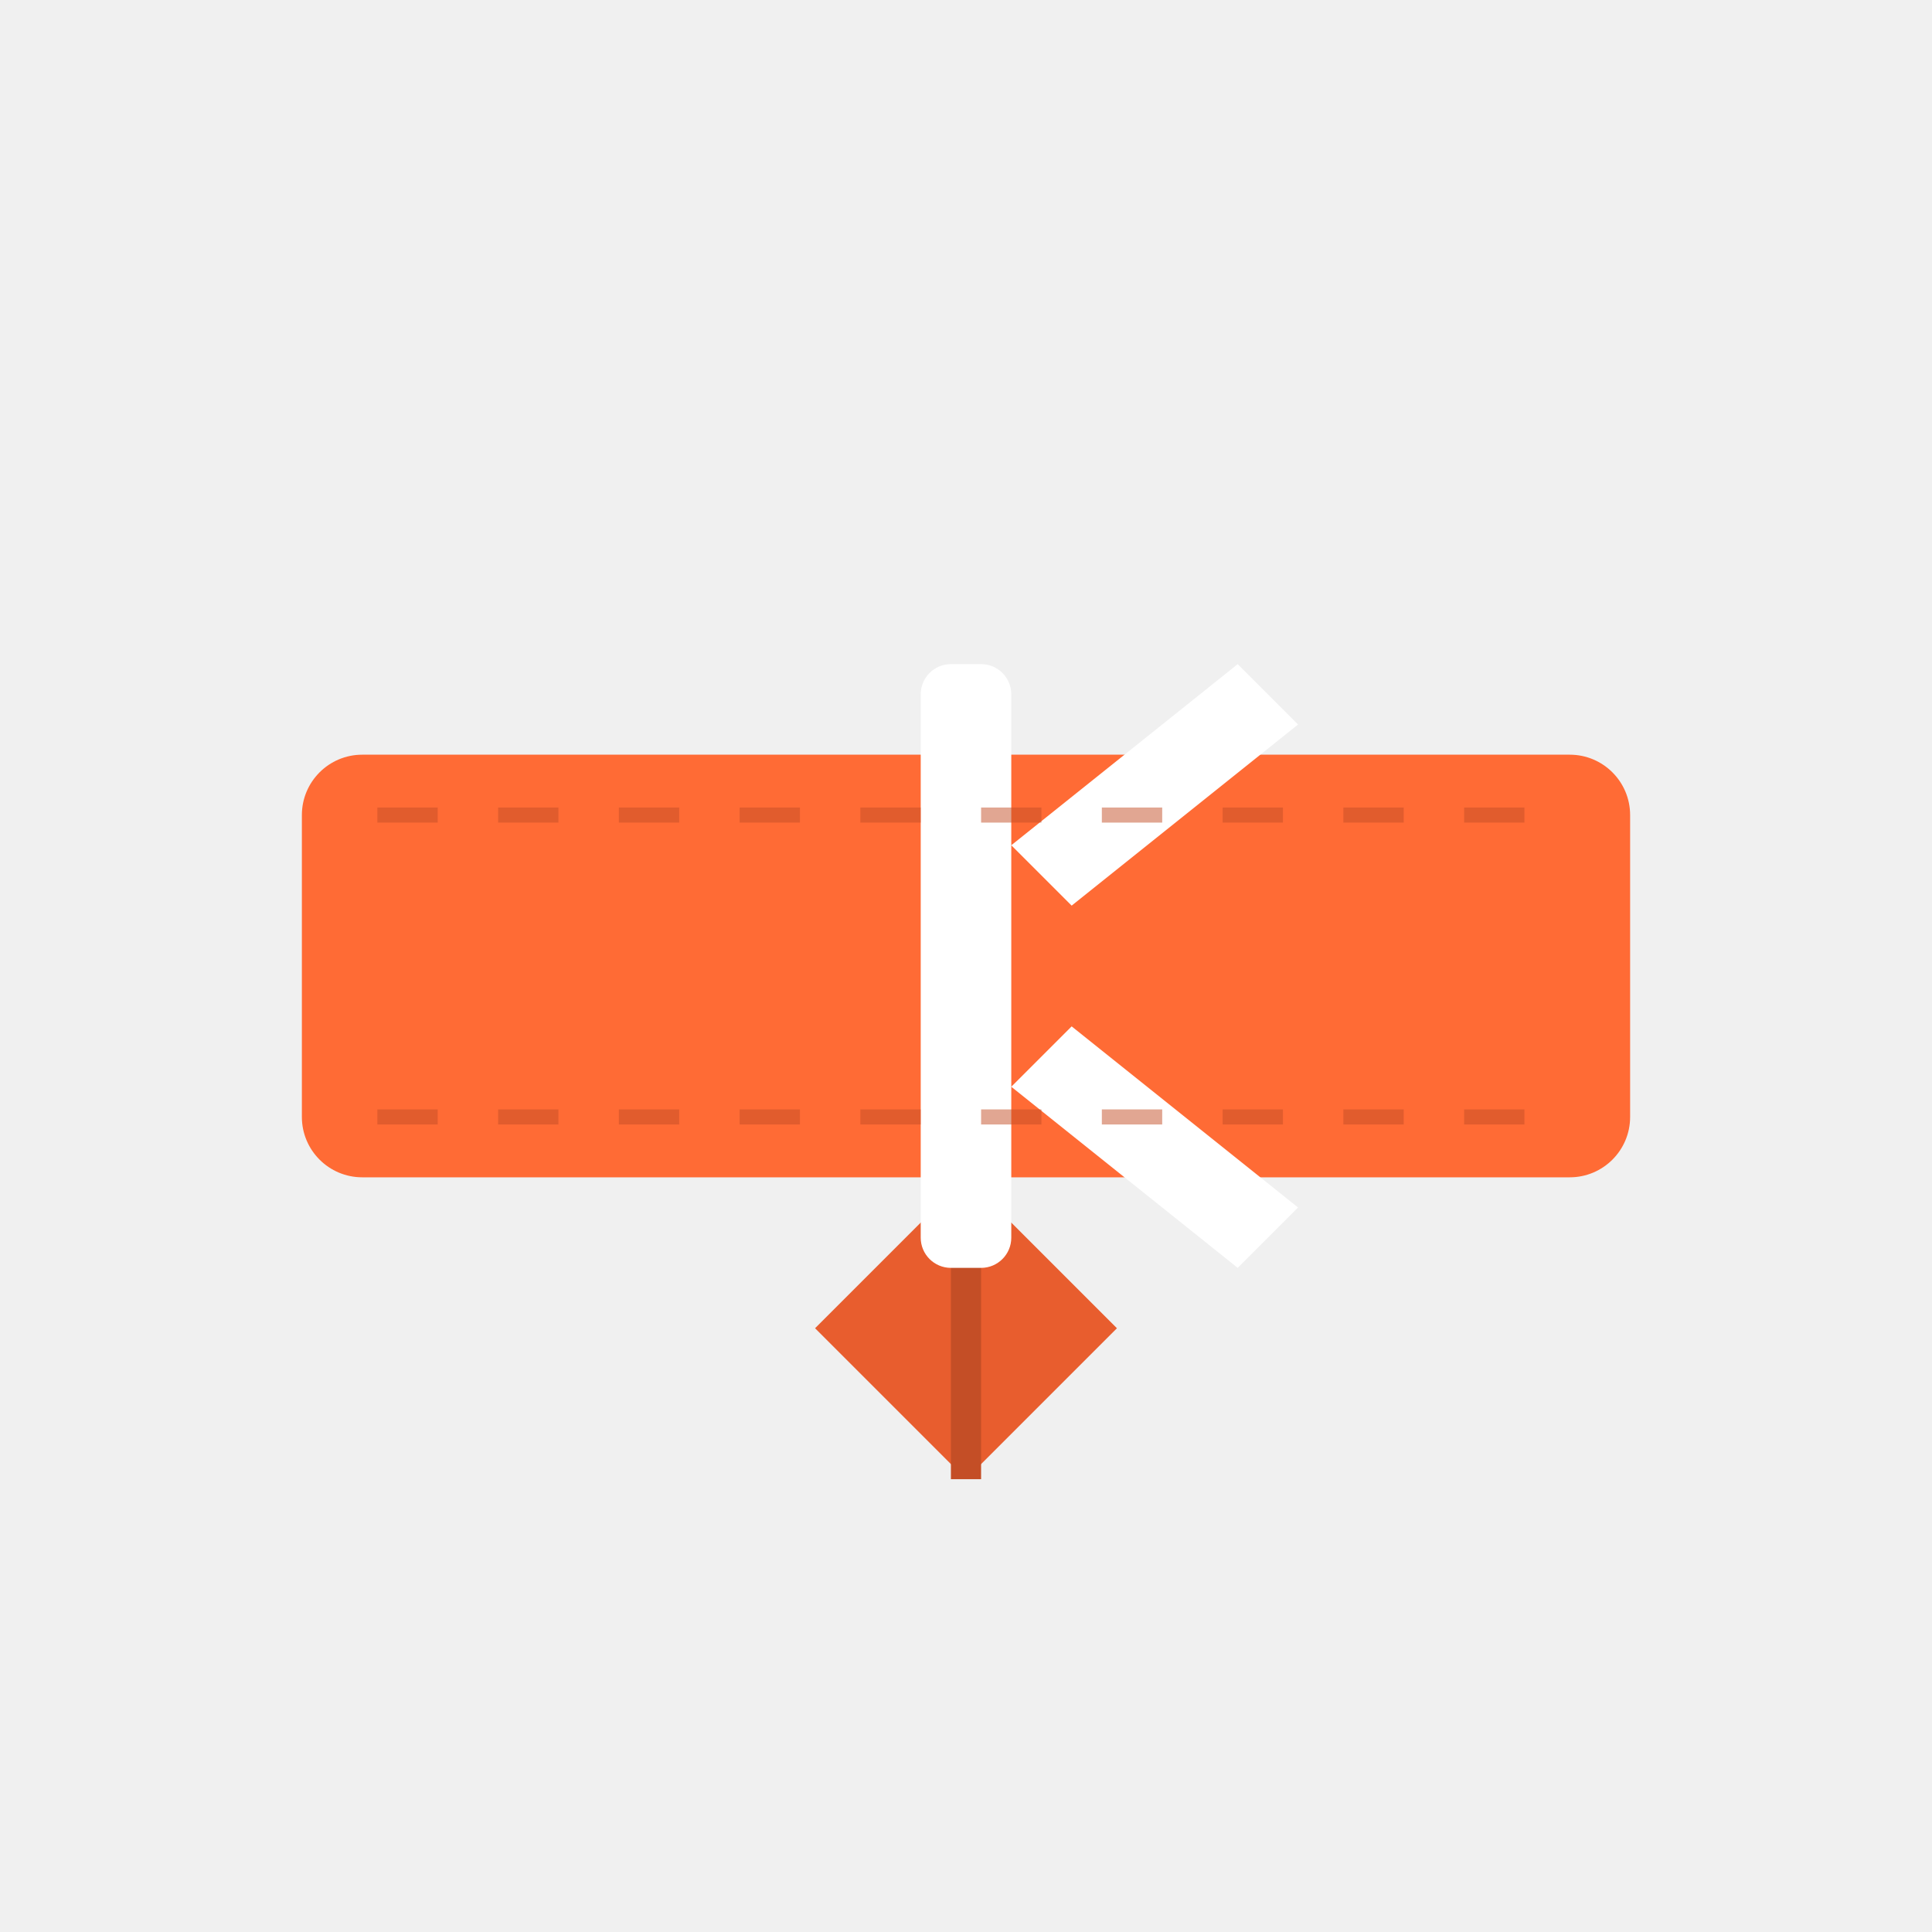
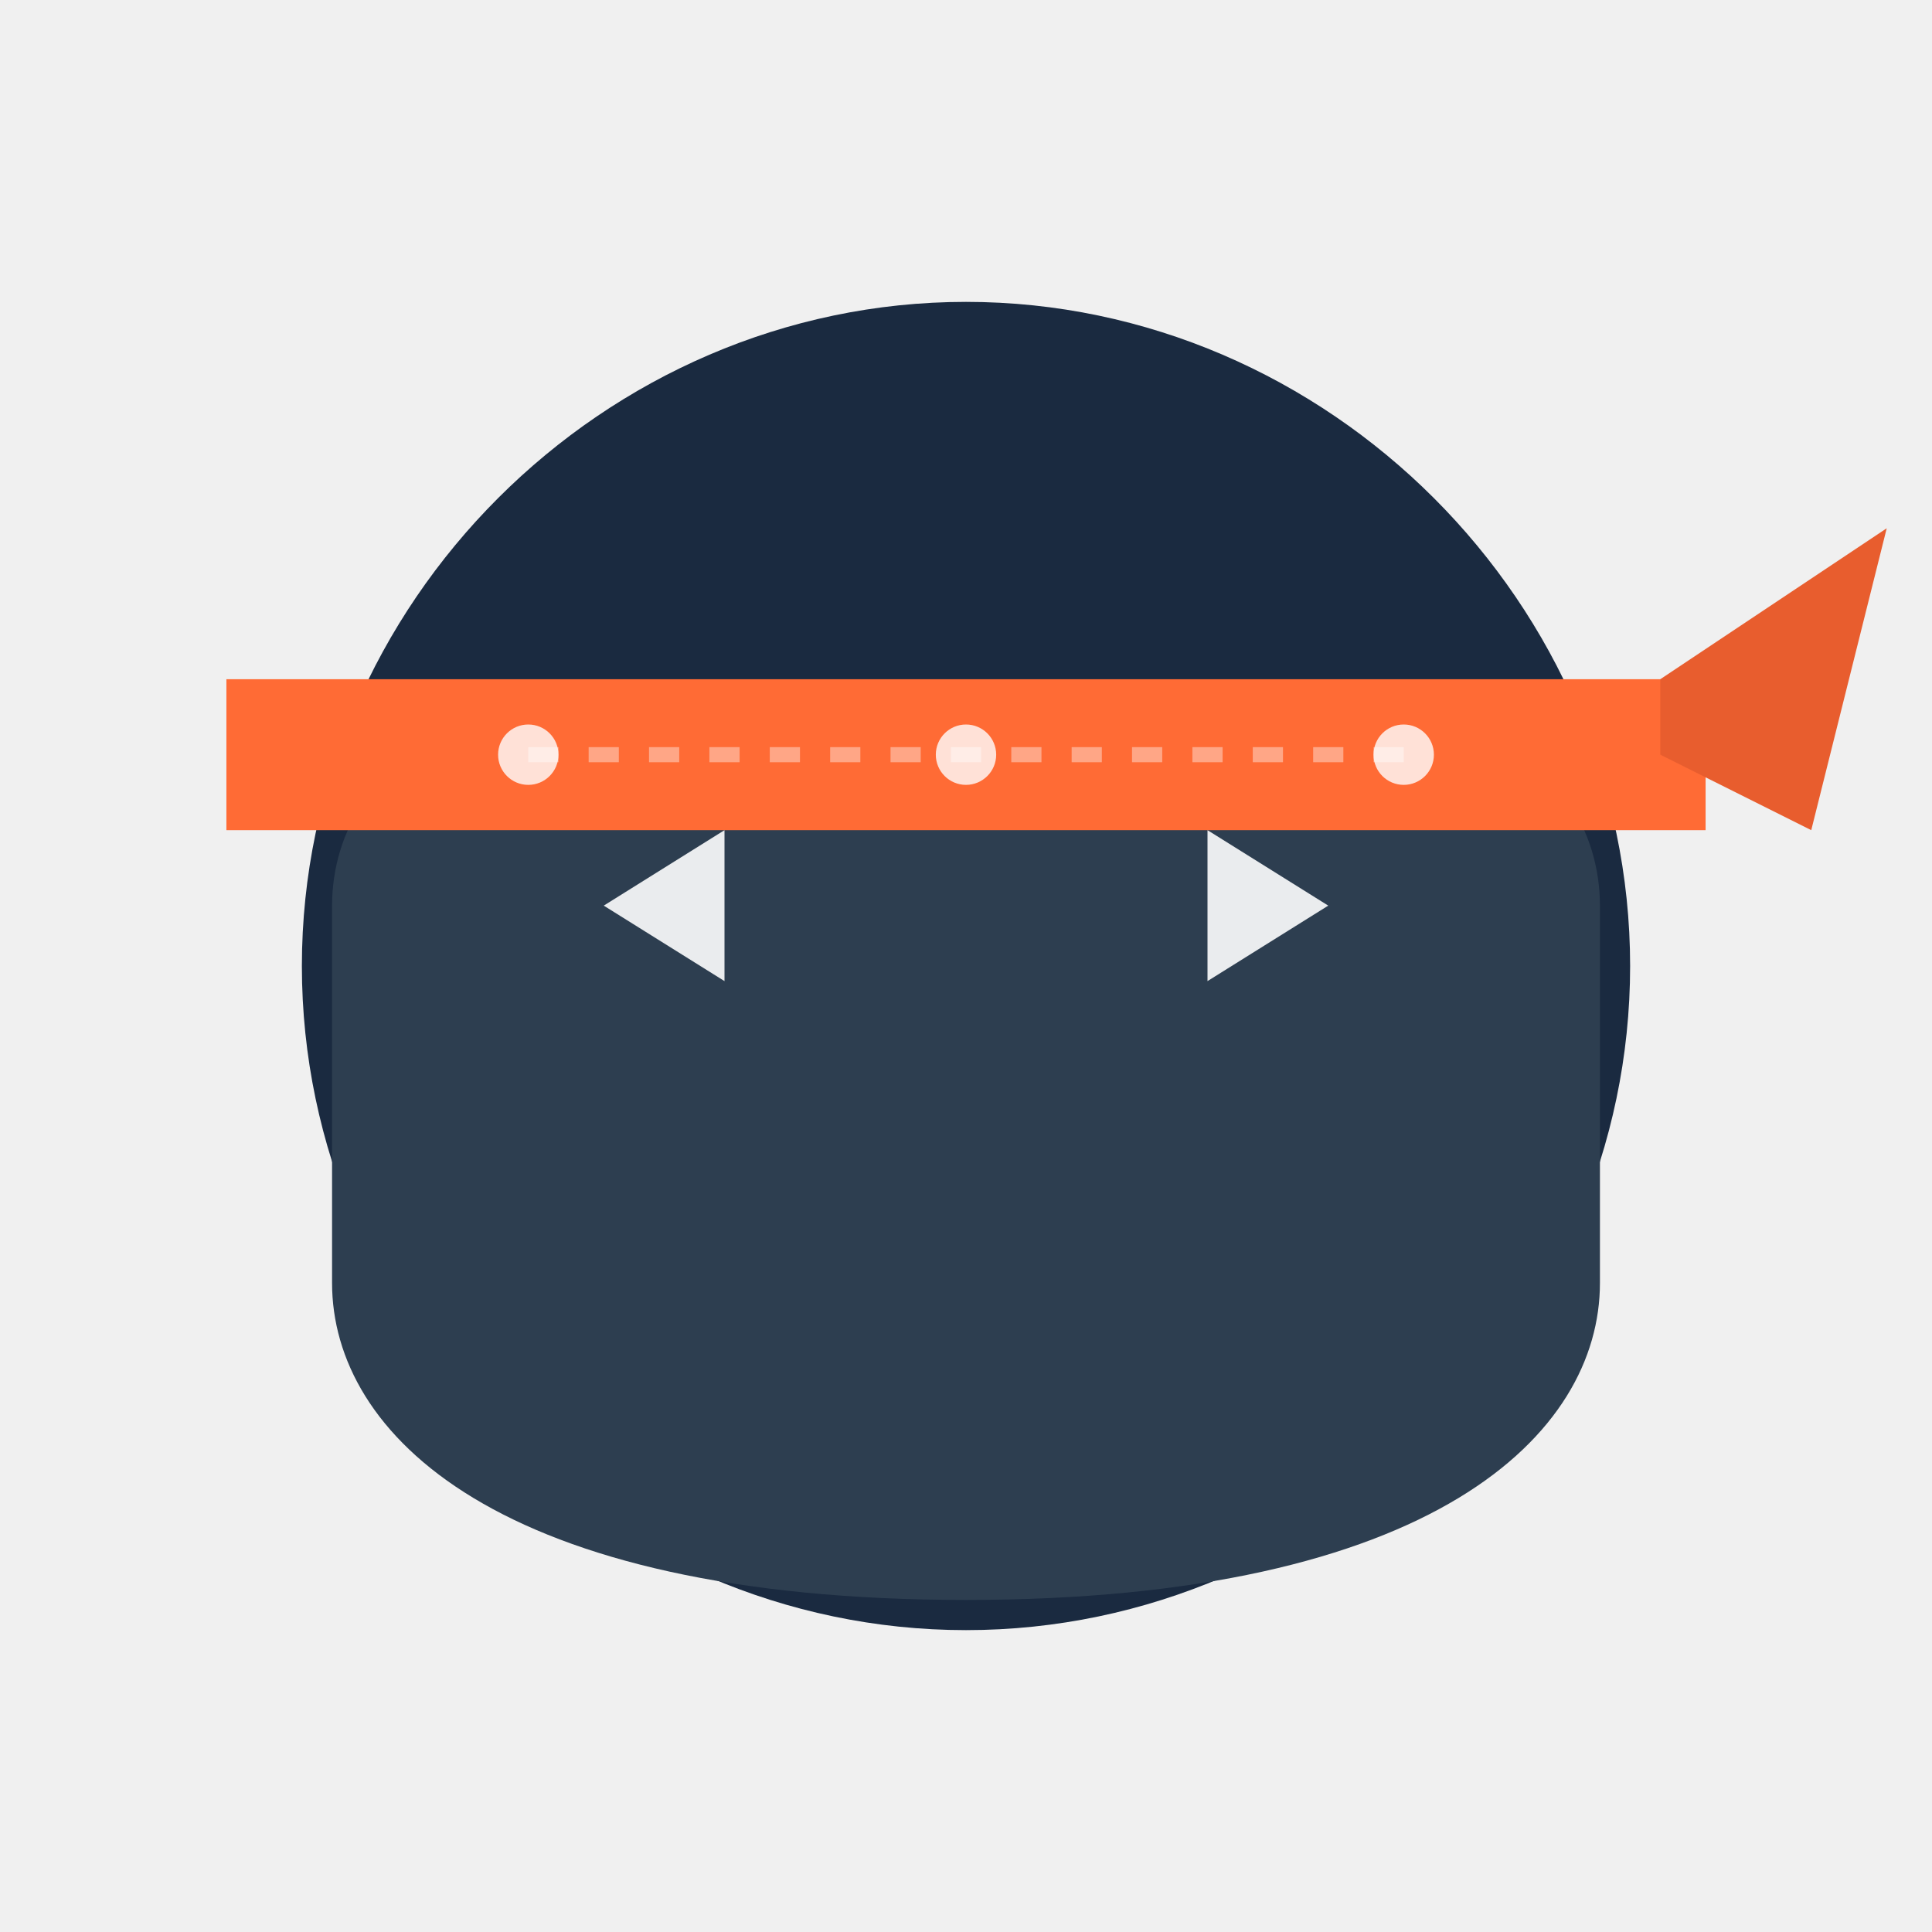
<svg xmlns="http://www.w3.org/2000/svg" width="128" height="128" viewBox="0 0 128 128" fill="none">
-   <g id="karate-icon">
-     <rect x="20" y="50" width="88" height="28" rx="4" fill="#FF6B35" />
-     <path d="M64 78 L54 88 L64 98 L74 88 Z" fill="#E85D2E" />
-     <path d="M64 78 L64 98" stroke="#C44E26" stroke-width="2" />
-     <g transform="translate(64, 64)">
-       <rect x="-3" y="-20" width="6" height="40" rx="2" fill="white" />
-       <path d="M 3 -8 L 18 -20 L 22 -16 L 7 -4 Z" fill="white" />
-       <path d="M 3 8 L 18 20 L 22 16 L 7 4 Z" fill="white" />
-     </g>
-     <line x1="25" y1="54" x2="103" y2="54" stroke="#C44E26" stroke-width="1" stroke-dasharray="4 4" opacity="0.5" />
-     <line x1="25" y1="74" x2="103" y2="74" stroke="#C44E26" stroke-width="1" stroke-dasharray="4 4" opacity="0.5" />
+   <g id="ninja-ai-icon">
+     <path d="M64 20 C40 20 20 40 20 64 C20 88 40 108 64 108 C88 108 108 88 108 64 C108 40 88 20 64 20 Z" fill="#1A2A40" />
+     <path d="M22 60 C22 55 25 50 30 50 L98 50 C103 50 106 55 106 60 L106 85 C106 95 95 106 64 106 C33 106 22 95 22 85 Z" fill="#2D3E50" />
+     <path d="M48 65 L40 60 L48 55 Z" fill="white" opacity="0.9" />
+     <path d="M80 65 L88 60 L80 55 Z" fill="white" opacity="0.9" />
+     <path d="M15 45 L113 45 L113 55 L15 55 Z" fill="#FF6B35" />
+     <circle cx="35" cy="50" r="2" fill="white" opacity="0.8" />
+     <circle cx="64" cy="50" r="2" fill="white" opacity="0.8" />
+     <circle cx="93" cy="50" r="2" fill="white" opacity="0.8" />
+     <path d="M35 50 L64 50 L93 50" stroke="white" stroke-width="1" stroke-dasharray="2 2" opacity="0.4" />
+     <path d="M110 45 L125 35 L120 55 L110 50 Z" fill="#E85D2E" />
  </g>
</svg>
